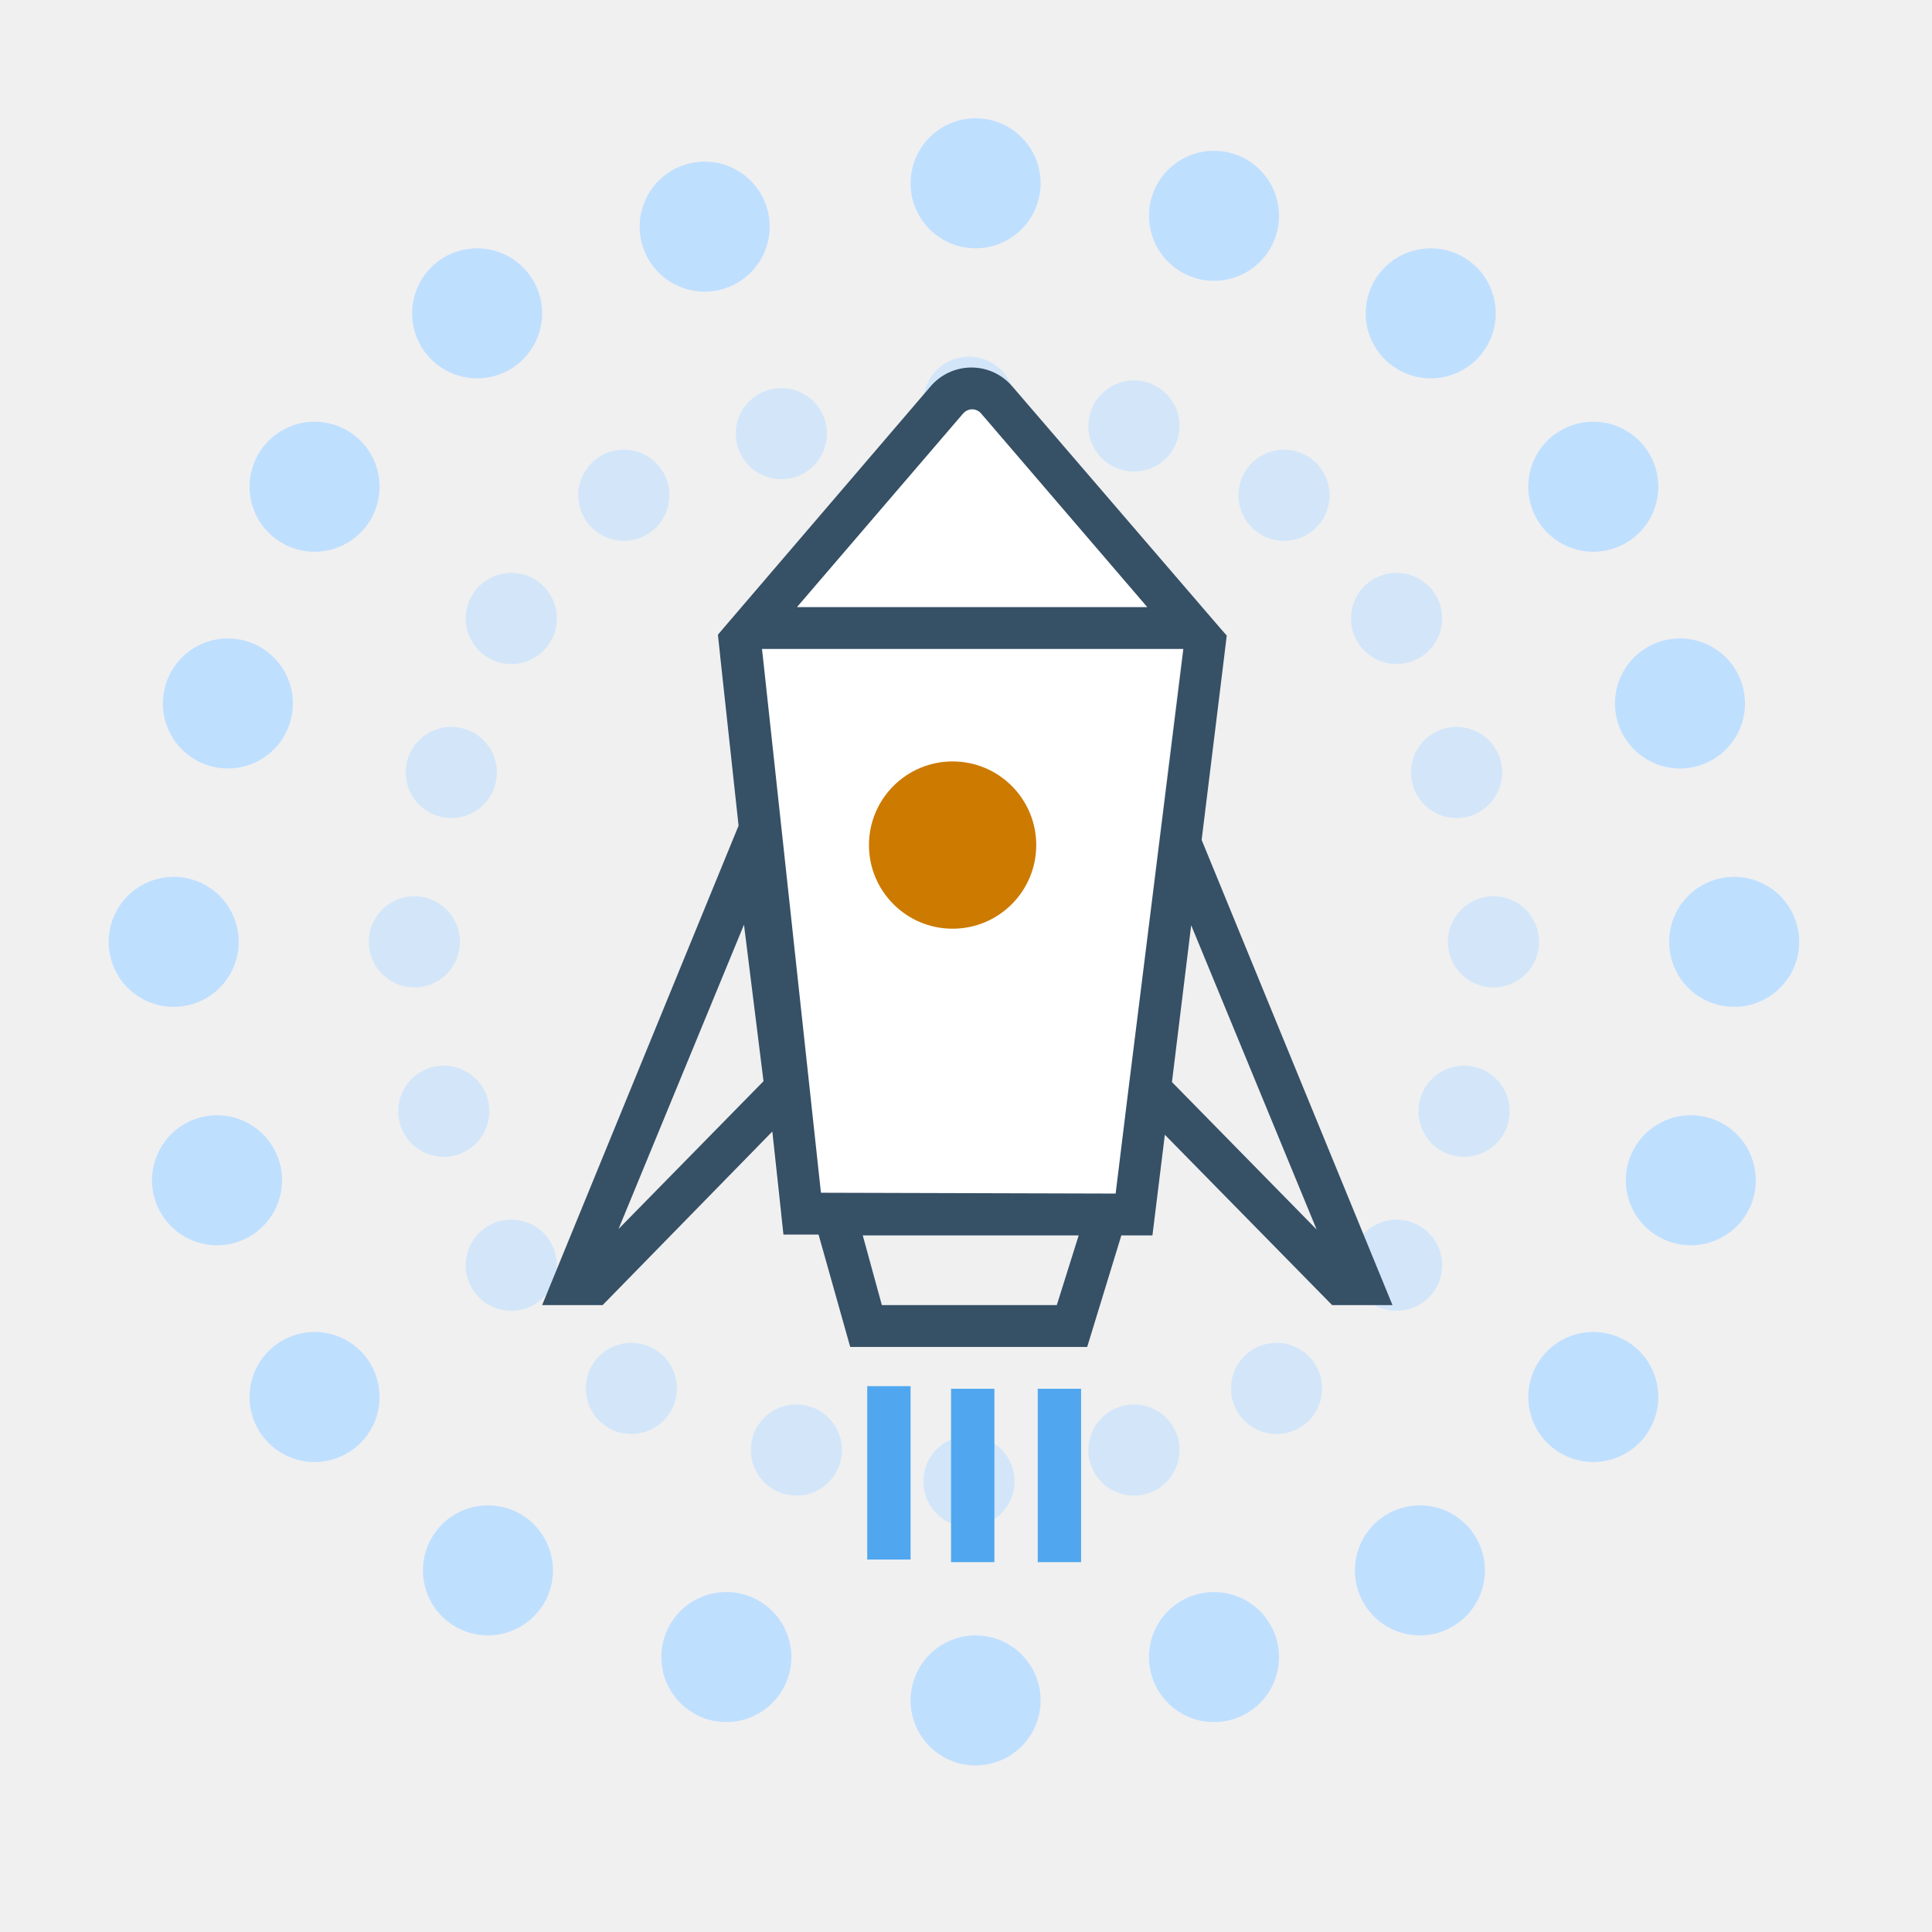
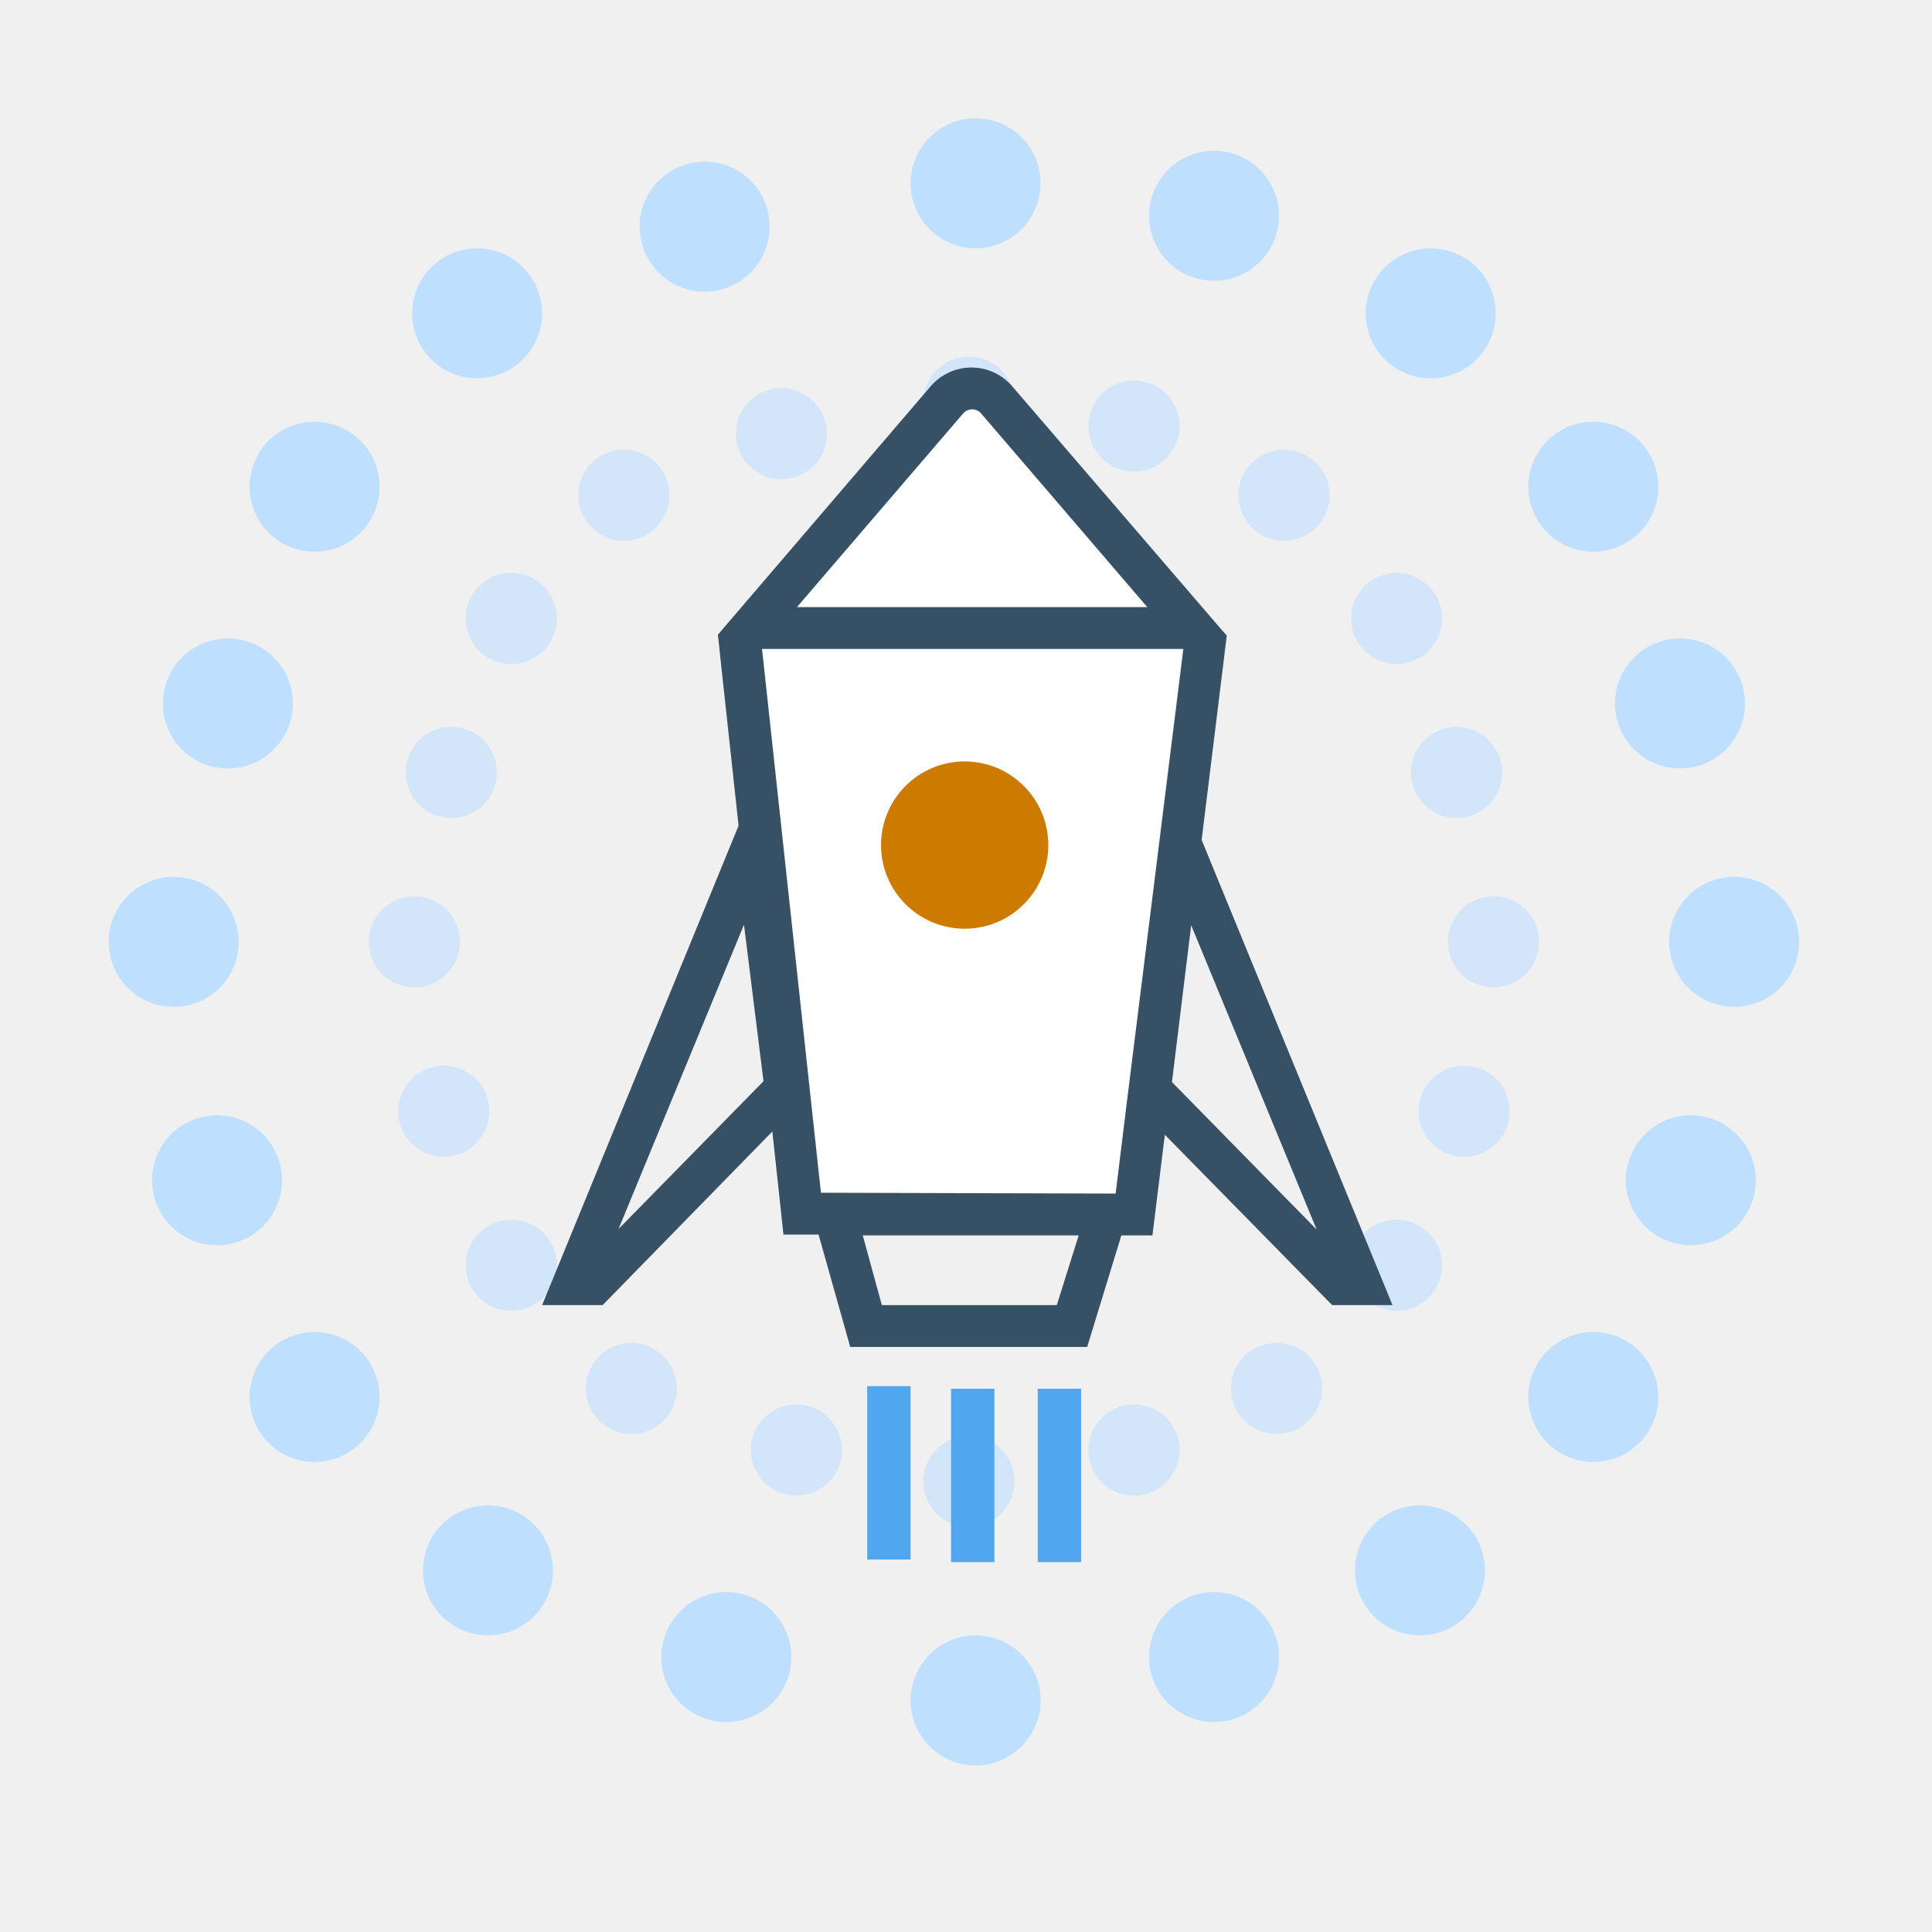
<svg xmlns="http://www.w3.org/2000/svg" width="160" height="160" viewBox="0 0 160 160" fill="none">
  <path d="M80.795 20.564C81.86 20.564 82.901 20.248 83.786 19.657C84.672 19.065 85.362 18.224 85.77 17.24C86.177 16.256 86.284 15.174 86.076 14.129C85.868 13.085 85.355 12.125 84.602 11.372C83.849 10.619 82.89 10.106 81.845 9.898C80.801 9.691 79.718 9.797 78.734 10.205C77.75 10.612 76.909 11.303 76.318 12.188C75.726 13.073 75.41 14.115 75.41 15.18C75.41 16.608 75.978 17.977 76.987 18.987C77.997 19.997 79.367 20.564 80.795 20.564Z" fill="#BFDFFF" />
  <path d="M39.513 31.333C40.578 31.333 41.619 31.017 42.504 30.426C43.39 29.834 44.08 28.993 44.488 28.009C44.895 27.025 45.002 25.943 44.794 24.898C44.586 23.854 44.073 22.894 43.32 22.141C42.567 21.388 41.608 20.875 40.563 20.668C39.519 20.46 38.436 20.566 37.452 20.974C36.468 21.381 35.627 22.072 35.036 22.957C34.444 23.843 34.128 24.884 34.128 25.949C34.128 27.377 34.696 28.746 35.705 29.756C36.715 30.766 38.085 31.333 39.513 31.333Z" fill="#BFDFFF" />
  <path d="M58.359 24.154C59.424 24.154 60.465 23.838 61.35 23.246C62.236 22.655 62.926 21.814 63.334 20.83C63.741 19.846 63.848 18.763 63.64 17.719C63.432 16.674 62.919 15.715 62.166 14.962C61.413 14.209 60.454 13.696 59.41 13.488C58.365 13.28 57.282 13.387 56.298 13.794C55.315 14.202 54.474 14.892 53.882 15.778C53.29 16.663 52.974 17.704 52.974 18.769C52.974 20.197 53.542 21.567 54.551 22.577C55.561 23.587 56.931 24.154 58.359 24.154Z" fill="#BFDFFF" />
  <path d="M26.051 45.692C27.116 45.692 28.157 45.377 29.043 44.785C29.928 44.193 30.619 43.352 31.026 42.368C31.434 41.384 31.54 40.302 31.332 39.257C31.125 38.213 30.612 37.253 29.859 36.5C29.106 35.747 28.146 35.234 27.102 35.027C26.057 34.819 24.975 34.925 23.991 35.333C23.007 35.74 22.166 36.431 21.574 37.316C20.983 38.202 20.667 39.243 20.667 40.308C20.667 41.736 21.234 43.105 22.244 44.115C23.254 45.125 24.623 45.692 26.051 45.692Z" fill="#BFDFFF" />
  <path d="M18.872 63.641C19.937 63.641 20.978 63.325 21.863 62.734C22.749 62.142 23.439 61.301 23.846 60.317C24.254 59.333 24.361 58.251 24.153 57.206C23.945 56.161 23.432 55.202 22.679 54.449C21.926 53.696 20.967 53.183 19.922 52.975C18.878 52.767 17.795 52.874 16.811 53.282C15.827 53.689 14.986 54.379 14.395 55.265C13.803 56.15 13.487 57.191 13.487 58.256C13.487 59.684 14.055 61.054 15.064 62.064C16.074 63.074 17.444 63.641 18.872 63.641Z" fill="#BFDFFF" />
  <path d="M14.385 83.385C15.45 83.385 16.491 83.069 17.376 82.477C18.262 81.885 18.952 81.044 19.359 80.061C19.767 79.077 19.873 77.994 19.666 76.95C19.458 75.905 18.945 74.945 18.192 74.192C17.439 73.439 16.48 72.927 15.435 72.719C14.391 72.511 13.308 72.618 12.324 73.025C11.34 73.433 10.499 74.123 9.907 75.008C9.316 75.894 9 76.935 9 78C9 79.428 9.567 80.798 10.577 81.808C11.587 82.817 12.957 83.385 14.385 83.385Z" fill="#BFDFFF" />
  <path d="M17.974 103.128C19.039 103.128 20.08 102.812 20.966 102.221C21.851 101.629 22.542 100.788 22.949 99.804C23.357 98.82 23.463 97.738 23.256 96.693C23.048 95.649 22.535 94.689 21.782 93.936C21.029 93.183 20.069 92.67 19.025 92.463C17.98 92.255 16.898 92.361 15.914 92.769C14.93 93.176 14.089 93.867 13.497 94.752C12.906 95.638 12.59 96.679 12.59 97.744C12.59 99.172 13.157 100.541 14.167 101.551C15.177 102.561 16.546 103.128 17.974 103.128Z" fill="#BFDFFF" />
  <path d="M26.051 121.077C27.116 121.077 28.157 120.761 29.043 120.169C29.928 119.578 30.619 118.737 31.026 117.753C31.434 116.769 31.54 115.686 31.332 114.642C31.125 113.597 30.612 112.638 29.859 111.885C29.106 111.132 28.146 110.619 27.102 110.411C26.057 110.203 24.975 110.31 23.991 110.718C23.007 111.125 22.166 111.815 21.574 112.701C20.983 113.586 20.667 114.627 20.667 115.692C20.667 117.12 21.234 118.49 22.244 119.5C23.254 120.51 24.623 121.077 26.051 121.077Z" fill="#BFDFFF" />
  <path d="M40.41 135.436C41.475 135.436 42.516 135.12 43.402 134.528C44.287 133.937 44.977 133.096 45.385 132.112C45.792 131.128 45.899 130.045 45.691 129.001C45.484 127.956 44.971 126.997 44.218 126.244C43.465 125.491 42.505 124.978 41.461 124.77C40.416 124.562 39.334 124.669 38.35 125.077C37.366 125.484 36.525 126.174 35.933 127.06C35.341 127.945 35.026 128.986 35.026 130.051C35.026 131.479 35.593 132.849 36.603 133.859C37.613 134.869 38.982 135.436 40.41 135.436Z" fill="#BFDFFF" />
  <path d="M60.154 142.615C61.219 142.615 62.26 142.3 63.145 141.708C64.031 141.116 64.721 140.275 65.129 139.291C65.536 138.308 65.643 137.225 65.435 136.18C65.227 135.136 64.714 134.176 63.961 133.423C63.208 132.67 62.249 132.157 61.204 131.95C60.16 131.742 59.077 131.849 58.093 132.256C57.109 132.664 56.268 133.354 55.677 134.239C55.085 135.125 54.769 136.166 54.769 137.231C54.769 138.659 55.337 140.028 56.346 141.038C57.356 142.048 58.726 142.615 60.154 142.615Z" fill="#BFDFFF" />
  <path d="M100.538 23.256C99.474 23.256 98.432 22.941 97.547 22.349C96.661 21.757 95.971 20.916 95.564 19.932C95.156 18.948 95.049 17.866 95.257 16.821C95.465 15.777 95.978 14.817 96.731 14.064C97.484 13.311 98.444 12.798 99.488 12.591C100.532 12.383 101.615 12.489 102.599 12.897C103.583 13.305 104.424 13.995 105.016 14.88C105.607 15.766 105.923 16.807 105.923 17.872C105.923 19.3 105.356 20.669 104.346 21.679C103.336 22.689 101.967 23.256 100.538 23.256Z" fill="#BFDFFF" />
  <path d="M118.487 31.333C119.552 31.333 120.593 31.017 121.479 30.426C122.364 29.834 123.054 28.993 123.462 28.009C123.869 27.025 123.976 25.943 123.768 24.898C123.561 23.854 123.048 22.894 122.295 22.141C121.542 21.388 120.582 20.875 119.538 20.668C118.493 20.46 117.41 20.566 116.427 20.974C115.443 21.381 114.602 22.072 114.01 22.957C113.418 23.843 113.103 24.884 113.103 25.949C113.103 27.377 113.67 28.746 114.68 29.756C115.689 30.766 117.059 31.333 118.487 31.333Z" fill="#BFDFFF" />
  <path d="M131.949 45.692C130.884 45.692 129.843 45.377 128.957 44.785C128.072 44.193 127.382 43.352 126.974 42.368C126.566 41.384 126.46 40.302 126.668 39.257C126.875 38.213 127.388 37.253 128.141 36.5C128.894 35.747 129.854 35.234 130.898 35.027C131.943 34.819 133.025 34.925 134.009 35.333C134.993 35.74 135.834 36.431 136.426 37.316C137.018 38.202 137.333 39.243 137.333 40.308C137.333 41.736 136.766 43.105 135.756 44.115C134.746 45.125 133.377 45.692 131.949 45.692Z" fill="#BFDFFF" />
  <path d="M139.128 63.641C138.063 63.641 137.022 63.325 136.137 62.734C135.251 62.142 134.561 61.301 134.153 60.317C133.746 59.333 133.639 58.251 133.847 57.206C134.055 56.161 134.568 55.202 135.321 54.449C136.074 53.696 137.033 53.183 138.078 52.975C139.122 52.767 140.205 52.874 141.189 53.282C142.173 53.689 143.014 54.379 143.605 55.265C144.197 56.15 144.513 57.191 144.513 58.256C144.513 59.684 143.946 61.054 142.936 62.064C141.926 63.074 140.556 63.641 139.128 63.641Z" fill="#BFDFFF" />
  <path d="M143.615 83.385C142.55 83.385 141.509 83.069 140.624 82.477C139.738 81.885 139.048 81.044 138.641 80.061C138.233 79.077 138.126 77.994 138.334 76.95C138.542 75.905 139.055 74.945 139.808 74.192C140.561 73.439 141.52 72.927 142.565 72.719C143.609 72.511 144.692 72.618 145.676 73.025C146.66 73.433 147.501 74.123 148.093 75.008C148.684 75.894 149 76.935 149 78C149 79.428 148.433 80.798 147.423 81.808C146.413 82.817 145.043 83.385 143.615 83.385Z" fill="#BFDFFF" />
  <path d="M140.026 103.128C138.961 103.128 137.92 102.812 137.034 102.221C136.149 101.629 135.458 100.788 135.051 99.804C134.643 98.82 134.537 97.738 134.744 96.693C134.952 95.649 135.465 94.689 136.218 93.936C136.971 93.183 137.931 92.67 138.975 92.463C140.02 92.255 141.102 92.361 142.086 92.769C143.07 93.176 143.911 93.867 144.503 94.752C145.094 95.638 145.41 96.679 145.41 97.744C145.41 99.172 144.843 100.541 143.833 101.551C142.823 102.561 141.454 103.128 140.026 103.128Z" fill="#BFDFFF" />
  <path d="M131.949 121.077C130.884 121.077 129.843 120.761 128.957 120.169C128.072 119.578 127.382 118.737 126.974 117.753C126.566 116.769 126.46 115.686 126.668 114.642C126.875 113.597 127.388 112.638 128.141 111.885C128.894 111.132 129.854 110.619 130.898 110.411C131.943 110.203 133.025 110.31 134.009 110.718C134.993 111.125 135.834 111.815 136.426 112.701C137.018 113.586 137.333 114.627 137.333 115.692C137.333 117.12 136.766 118.49 135.756 119.5C134.746 120.51 133.377 121.077 131.949 121.077Z" fill="#BFDFFF" />
  <path d="M117.59 135.436C116.525 135.436 115.484 135.12 114.598 134.528C113.713 133.937 113.023 133.096 112.615 132.112C112.207 131.128 112.101 130.045 112.309 129.001C112.516 127.956 113.029 126.997 113.782 126.244C114.535 125.491 115.495 124.978 116.539 124.77C117.584 124.562 118.666 124.669 119.65 125.077C120.634 125.484 121.475 126.174 122.067 127.06C122.659 127.945 122.974 128.986 122.974 130.051C122.974 131.479 122.407 132.849 121.397 133.859C120.387 134.869 119.018 135.436 117.59 135.436Z" fill="#BFDFFF" />
  <path d="M100.538 142.615C99.474 142.615 98.432 142.3 97.547 141.708C96.661 141.116 95.971 140.275 95.564 139.291C95.156 138.308 95.049 137.225 95.257 136.18C95.465 135.136 95.978 134.176 96.731 133.423C97.484 132.67 98.444 132.157 99.488 131.95C100.532 131.742 101.615 131.849 102.599 132.256C103.583 132.664 104.424 133.354 105.016 134.239C105.607 135.125 105.923 136.166 105.923 137.231C105.923 138.659 105.356 140.028 104.346 141.038C103.336 142.048 101.967 142.615 100.538 142.615Z" fill="#BFDFFF" />
  <path d="M80.795 146.205C81.86 146.205 82.901 145.889 83.786 145.298C84.672 144.706 85.362 143.865 85.77 142.881C86.177 141.897 86.284 140.815 86.076 139.77C85.868 138.726 85.355 137.766 84.602 137.013C83.849 136.26 82.89 135.747 81.845 135.539C80.801 135.332 79.718 135.438 78.734 135.846C77.75 136.253 76.909 136.944 76.318 137.829C75.726 138.714 75.41 139.756 75.41 140.821C75.41 142.249 75.978 143.618 76.987 144.628C77.997 145.638 79.367 146.205 80.795 146.205Z" fill="#BFDFFF" />
  <g opacity="0.6">
    <path d="M80.243 37.092C80.99 37.092 81.72 36.87 82.341 36.455C82.962 36.04 83.446 35.45 83.732 34.76C84.017 34.07 84.092 33.311 83.947 32.578C83.801 31.846 83.441 31.173 82.913 30.645C82.385 30.116 81.712 29.757 80.979 29.611C80.247 29.465 79.487 29.54 78.797 29.826C78.107 30.112 77.517 30.596 77.103 31.217C76.688 31.838 76.466 32.568 76.466 33.315C76.466 34.317 76.864 35.277 77.572 35.985C78.28 36.694 79.241 37.092 80.243 37.092Z" fill="#BFDFFF" />
    <path d="M51.663 44.793C52.41 44.793 53.14 44.571 53.761 44.156C54.382 43.741 54.866 43.152 55.152 42.462C55.438 41.771 55.512 41.012 55.367 40.279C55.221 39.547 54.861 38.874 54.333 38.346C53.805 37.818 53.132 37.458 52.4 37.312C51.667 37.167 50.908 37.241 50.218 37.527C49.527 37.813 48.938 38.297 48.523 38.918C48.108 39.539 47.886 40.269 47.886 41.016C47.886 42.018 48.284 42.978 48.992 43.687C49.7 44.395 50.661 44.793 51.663 44.793Z" fill="#BFDFFF" />
    <path d="M64.71 39.692C65.457 39.692 66.187 39.47 66.808 39.055C67.429 38.64 67.913 38.05 68.199 37.36C68.485 36.67 68.56 35.911 68.414 35.178C68.268 34.446 67.909 33.773 67.38 33.245C66.852 32.717 66.179 32.357 65.447 32.211C64.714 32.065 63.955 32.14 63.265 32.426C62.575 32.712 61.985 33.196 61.57 33.817C61.155 34.438 60.934 35.168 60.934 35.915C60.934 36.917 61.331 37.877 62.04 38.586C62.748 39.294 63.709 39.692 64.71 39.692Z" fill="#BFDFFF" />
    <path d="M42.343 54.995C43.09 54.995 43.82 54.773 44.441 54.358C45.062 53.944 45.547 53.354 45.832 52.664C46.118 51.974 46.193 51.214 46.047 50.482C45.901 49.749 45.542 49.076 45.014 48.548C44.486 48.02 43.813 47.66 43.08 47.514C42.347 47.369 41.588 47.444 40.898 47.729C40.208 48.015 39.618 48.499 39.203 49.12C38.788 49.741 38.567 50.471 38.567 51.218C38.567 52.22 38.965 53.181 39.673 53.889C40.381 54.597 41.342 54.995 42.343 54.995Z" fill="#BFDFFF" />
    <path d="M37.373 67.748C38.12 67.748 38.85 67.527 39.471 67.112C40.092 66.697 40.576 66.107 40.862 65.417C41.148 64.727 41.222 63.968 41.077 63.235C40.931 62.502 40.571 61.83 40.043 61.301C39.515 60.773 38.842 60.413 38.11 60.268C37.377 60.122 36.618 60.197 35.928 60.483C35.237 60.769 34.648 61.253 34.233 61.874C33.818 62.495 33.596 63.225 33.596 63.972C33.596 64.973 33.994 65.934 34.702 66.642C35.411 67.35 36.371 67.748 37.373 67.748Z" fill="#BFDFFF" />
    <path d="M34.315 81.776C35.062 81.776 35.792 81.555 36.413 81.14C37.034 80.725 37.518 80.135 37.804 79.445C38.09 78.755 38.165 77.996 38.019 77.263C37.873 76.531 37.514 75.858 36.985 75.329C36.457 74.801 35.784 74.442 35.052 74.296C34.319 74.15 33.56 74.225 32.87 74.511C32.18 74.797 31.59 75.281 31.175 75.902C30.76 76.523 30.538 77.253 30.538 78C30.538 79.001 30.936 79.962 31.645 80.67C32.353 81.379 33.313 81.776 34.315 81.776Z" fill="#BFDFFF" />
    <path d="M36.752 95.805C37.498 95.805 38.229 95.584 38.85 95.169C39.471 94.754 39.955 94.164 40.241 93.474C40.526 92.784 40.601 92.024 40.456 91.292C40.31 90.559 39.95 89.886 39.422 89.358C38.894 88.83 38.221 88.47 37.488 88.325C36.756 88.179 35.996 88.254 35.306 88.539C34.616 88.825 34.026 89.309 33.611 89.93C33.197 90.551 32.975 91.282 32.975 92.028C32.975 93.03 33.373 93.991 34.081 94.699C34.789 95.407 35.75 95.805 36.752 95.805Z" fill="#BFDFFF" />
    <path d="M42.343 108.558C43.09 108.558 43.82 108.336 44.441 107.922C45.062 107.507 45.547 106.917 45.832 106.227C46.118 105.537 46.193 104.777 46.047 104.045C45.901 103.312 45.542 102.639 45.014 102.111C44.486 101.583 43.813 101.223 43.08 101.077C42.347 100.932 41.588 101.007 40.898 101.292C40.208 101.578 39.618 102.062 39.203 102.683C38.788 103.304 38.567 104.034 38.567 104.781C38.567 105.783 38.965 106.744 39.673 107.452C40.381 108.16 41.342 108.558 42.343 108.558Z" fill="#BFDFFF" />
    <path d="M52.284 118.76C53.031 118.76 53.761 118.539 54.382 118.124C55.003 117.709 55.487 117.119 55.773 116.429C56.059 115.739 56.134 114.98 55.988 114.247C55.842 113.515 55.483 112.842 54.955 112.314C54.426 111.785 53.753 111.426 53.021 111.28C52.288 111.134 51.529 111.209 50.839 111.495C50.149 111.781 49.559 112.265 49.144 112.886C48.729 113.507 48.508 114.237 48.508 114.984C48.508 115.986 48.905 116.946 49.614 117.654C50.322 118.363 51.282 118.76 52.284 118.76Z" fill="#BFDFFF" />
    <path d="M65.953 123.862C66.7 123.862 67.43 123.64 68.051 123.225C68.672 122.81 69.156 122.22 69.442 121.53C69.728 120.84 69.802 120.081 69.657 119.348C69.511 118.616 69.151 117.943 68.623 117.415C68.095 116.886 67.422 116.527 66.689 116.381C65.957 116.235 65.198 116.31 64.507 116.596C63.817 116.882 63.228 117.366 62.813 117.987C62.398 118.608 62.176 119.338 62.176 120.085C62.176 121.087 62.574 122.047 63.282 122.755C63.99 123.464 64.951 123.862 65.953 123.862Z" fill="#BFDFFF" />
    <path d="M93.911 39.054C93.164 39.054 92.434 38.832 91.813 38.417C91.192 38.002 90.708 37.413 90.422 36.722C90.136 36.032 90.062 35.273 90.207 34.541C90.353 33.808 90.713 33.135 91.241 32.607C91.769 32.079 92.442 31.719 93.174 31.573C93.907 31.428 94.666 31.502 95.356 31.788C96.047 32.074 96.636 32.558 97.051 33.179C97.466 33.8 97.688 34.53 97.688 35.277C97.688 36.279 97.29 37.239 96.582 37.948C95.874 38.656 94.913 39.054 93.911 39.054Z" fill="#BFDFFF" />
    <path d="M106.337 44.793C107.084 44.793 107.814 44.571 108.435 44.156C109.056 43.741 109.541 43.152 109.826 42.462C110.112 41.771 110.187 41.012 110.041 40.279C109.896 39.547 109.536 38.874 109.008 38.346C108.48 37.818 107.807 37.458 107.074 37.312C106.341 37.167 105.582 37.241 104.892 37.527C104.202 37.813 103.612 38.297 103.197 38.918C102.782 39.539 102.561 40.269 102.561 41.016C102.561 42.018 102.959 42.978 103.667 43.687C104.375 44.395 105.336 44.793 106.337 44.793Z" fill="#BFDFFF" />
    <path d="M115.657 54.995C114.91 54.995 114.18 54.773 113.559 54.358C112.938 53.944 112.454 53.354 112.168 52.664C111.882 51.974 111.807 51.214 111.953 50.482C112.099 49.749 112.458 49.076 112.986 48.548C113.515 48.02 114.187 47.66 114.92 47.514C115.653 47.369 116.412 47.444 117.102 47.729C117.792 48.015 118.382 48.499 118.797 49.12C119.212 49.741 119.433 50.471 119.433 51.218C119.433 52.22 119.035 53.181 118.327 53.889C117.619 54.597 116.658 54.995 115.657 54.995Z" fill="#BFDFFF" />
    <path d="M120.627 67.748C119.88 67.748 119.15 67.527 118.529 67.112C117.908 66.697 117.424 66.107 117.138 65.417C116.852 64.727 116.777 63.968 116.923 63.235C117.069 62.502 117.429 61.83 117.957 61.301C118.485 60.773 119.158 60.413 119.89 60.268C120.623 60.122 121.382 60.197 122.072 60.483C122.762 60.769 123.352 61.253 123.767 61.874C124.182 62.495 124.404 63.225 124.404 63.972C124.404 64.973 124.006 65.934 123.298 66.642C122.589 67.35 121.629 67.748 120.627 67.748Z" fill="#BFDFFF" />
    <path d="M123.685 81.776C122.938 81.776 122.208 81.555 121.587 81.14C120.966 80.725 120.482 80.135 120.196 79.445C119.91 78.755 119.835 77.996 119.981 77.263C120.127 76.531 120.486 75.858 121.015 75.329C121.543 74.801 122.216 74.442 122.948 74.296C123.681 74.15 124.44 74.225 125.13 74.511C125.82 74.797 126.41 75.281 126.825 75.902C127.24 76.523 127.462 77.253 127.462 78C127.462 79.001 127.064 79.962 126.355 80.67C125.647 81.379 124.687 81.776 123.685 81.776Z" fill="#BFDFFF" />
    <path d="M121.248 95.805C120.502 95.805 119.771 95.584 119.15 95.169C118.529 94.754 118.045 94.164 117.759 93.474C117.474 92.784 117.399 92.024 117.545 91.292C117.69 90.559 118.05 89.886 118.578 89.358C119.106 88.83 119.779 88.47 120.512 88.325C121.244 88.179 122.004 88.254 122.694 88.539C123.384 88.825 123.974 89.309 124.389 89.93C124.804 90.551 125.025 91.282 125.025 92.028C125.025 93.03 124.627 93.991 123.919 94.699C123.211 95.407 122.25 95.805 121.248 95.805Z" fill="#BFDFFF" />
    <path d="M115.657 108.558C114.91 108.558 114.18 108.336 113.559 107.922C112.938 107.507 112.454 106.917 112.168 106.227C111.882 105.537 111.807 104.777 111.953 104.045C112.099 103.312 112.458 102.639 112.986 102.111C113.515 101.583 114.187 101.223 114.92 101.077C115.653 100.932 116.412 101.007 117.102 101.292C117.792 101.578 118.382 102.062 118.797 102.683C119.212 103.304 119.433 104.034 119.433 104.781C119.433 105.783 119.035 106.744 118.327 107.452C117.619 108.16 116.658 108.558 115.657 108.558Z" fill="#BFDFFF" />
    <path d="M105.716 118.76C104.969 118.76 104.239 118.539 103.618 118.124C102.997 117.709 102.513 117.119 102.227 116.429C101.941 115.739 101.866 114.98 102.012 114.247C102.158 113.515 102.517 112.842 103.046 112.314C103.574 111.785 104.247 111.426 104.979 111.28C105.712 111.134 106.471 111.209 107.161 111.495C107.851 111.781 108.441 112.265 108.856 112.886C109.271 113.507 109.493 114.237 109.493 114.984C109.493 115.986 109.095 116.946 108.386 117.654C107.678 118.363 106.718 118.76 105.716 118.76Z" fill="#BFDFFF" />
    <path d="M93.911 123.862C93.164 123.862 92.434 123.64 91.813 123.225C91.192 122.81 90.708 122.22 90.422 121.53C90.136 120.84 90.062 120.081 90.207 119.348C90.353 118.616 90.713 117.943 91.241 117.415C91.769 116.886 92.442 116.527 93.174 116.381C93.907 116.235 94.666 116.31 95.356 116.596C96.047 116.882 96.636 117.366 97.051 117.987C97.466 118.608 97.688 119.338 97.688 120.085C97.688 121.087 97.29 122.047 96.582 122.755C95.874 123.464 94.913 123.862 93.911 123.862Z" fill="#BFDFFF" />
    <path d="M80.243 126.462C80.99 126.462 81.72 126.24 82.341 125.825C82.962 125.41 83.446 124.82 83.732 124.13C84.017 123.44 84.092 122.681 83.947 121.948C83.801 121.216 83.441 120.543 82.913 120.015C82.385 119.486 81.712 119.127 80.979 118.981C80.247 118.835 79.487 118.91 78.797 119.196C78.107 119.482 77.517 119.966 77.103 120.587C76.688 121.208 76.466 121.938 76.466 122.685C76.466 123.687 76.864 124.647 77.572 125.355C78.28 126.064 79.241 126.462 80.243 126.462Z" fill="#BFDFFF" />
  </g>
  <path d="M64.645 100.51L59.496 53.177L76.64 33.124C76.895 32.824 77.213 32.584 77.571 32.419C77.929 32.254 78.318 32.168 78.712 32.168C79.106 32.168 79.495 32.254 79.853 32.419C80.211 32.584 80.528 32.824 80.784 33.124L97.986 53.188L92.213 100.579L64.645 100.51Z" fill="white" />
  <path d="M75.41 114.795H71.82V129.154H75.41V114.795Z" fill="#50A7EF" />
  <path d="M82.352 115.01H78.762V129.369H82.352V115.01Z" fill="#50A7EF" />
  <path d="M89.531 115.01H85.942V129.369H89.531V115.01Z" fill="#50A7EF" />
-   <path d="M78.891 76.912C82.716 76.912 85.817 73.811 85.817 69.986C85.817 66.16 82.716 63.059 78.891 63.059C75.065 63.059 71.964 66.16 71.964 69.986C71.964 73.811 75.065 76.912 78.891 76.912Z" fill="#CC7A00" />
+   <path d="M79.891 76.912C83.716 76.912 86.817 73.811 86.817 69.986C86.817 66.16 83.716 63.059 79.891 63.059C76.065 63.059 72.964 66.16 72.964 69.986C72.964 73.811 76.065 76.912 79.891 76.912Z" fill="#CC7A00" />
  <path d="M99.515 69.559L101.327 54.828L101.593 52.634L101.154 52.138L83.837 32.004C83.42 31.513 82.901 31.118 82.316 30.847C81.731 30.576 81.094 30.436 80.449 30.436C79.804 30.436 79.167 30.576 78.582 30.847C77.997 31.118 77.478 31.513 77.061 32.004L59.905 52.034L59.455 52.565L59.698 54.874L61.164 68.381L44.897 108.083H49.908L63.958 93.71L64.881 102.241H67.79L70.411 111.546H90.037L92.865 102.311H95.44L96.467 93.975L110.321 108.083H115.319L99.515 69.559ZM87.52 108.083H73.032L71.45 102.311H89.332L87.52 108.083ZM79.751 34.255C79.844 34.144 79.961 34.054 80.092 33.993C80.224 33.931 80.367 33.898 80.513 33.897C80.656 33.898 80.798 33.931 80.927 33.993C81.057 34.055 81.172 34.144 81.263 34.255L95.013 50.279H66.001L79.751 34.255ZM51.224 101.78L61.614 76.578L63.23 89.542L51.224 101.78ZM95.428 74.407L93.385 90.766L92.392 98.847L67.987 98.778L63.184 54.447L63.103 53.742H98.002L97.922 54.401L95.428 74.407ZM97.056 89.612L98.649 76.624L109.039 101.826L97.056 89.612Z" fill="#365066" />
</svg>
